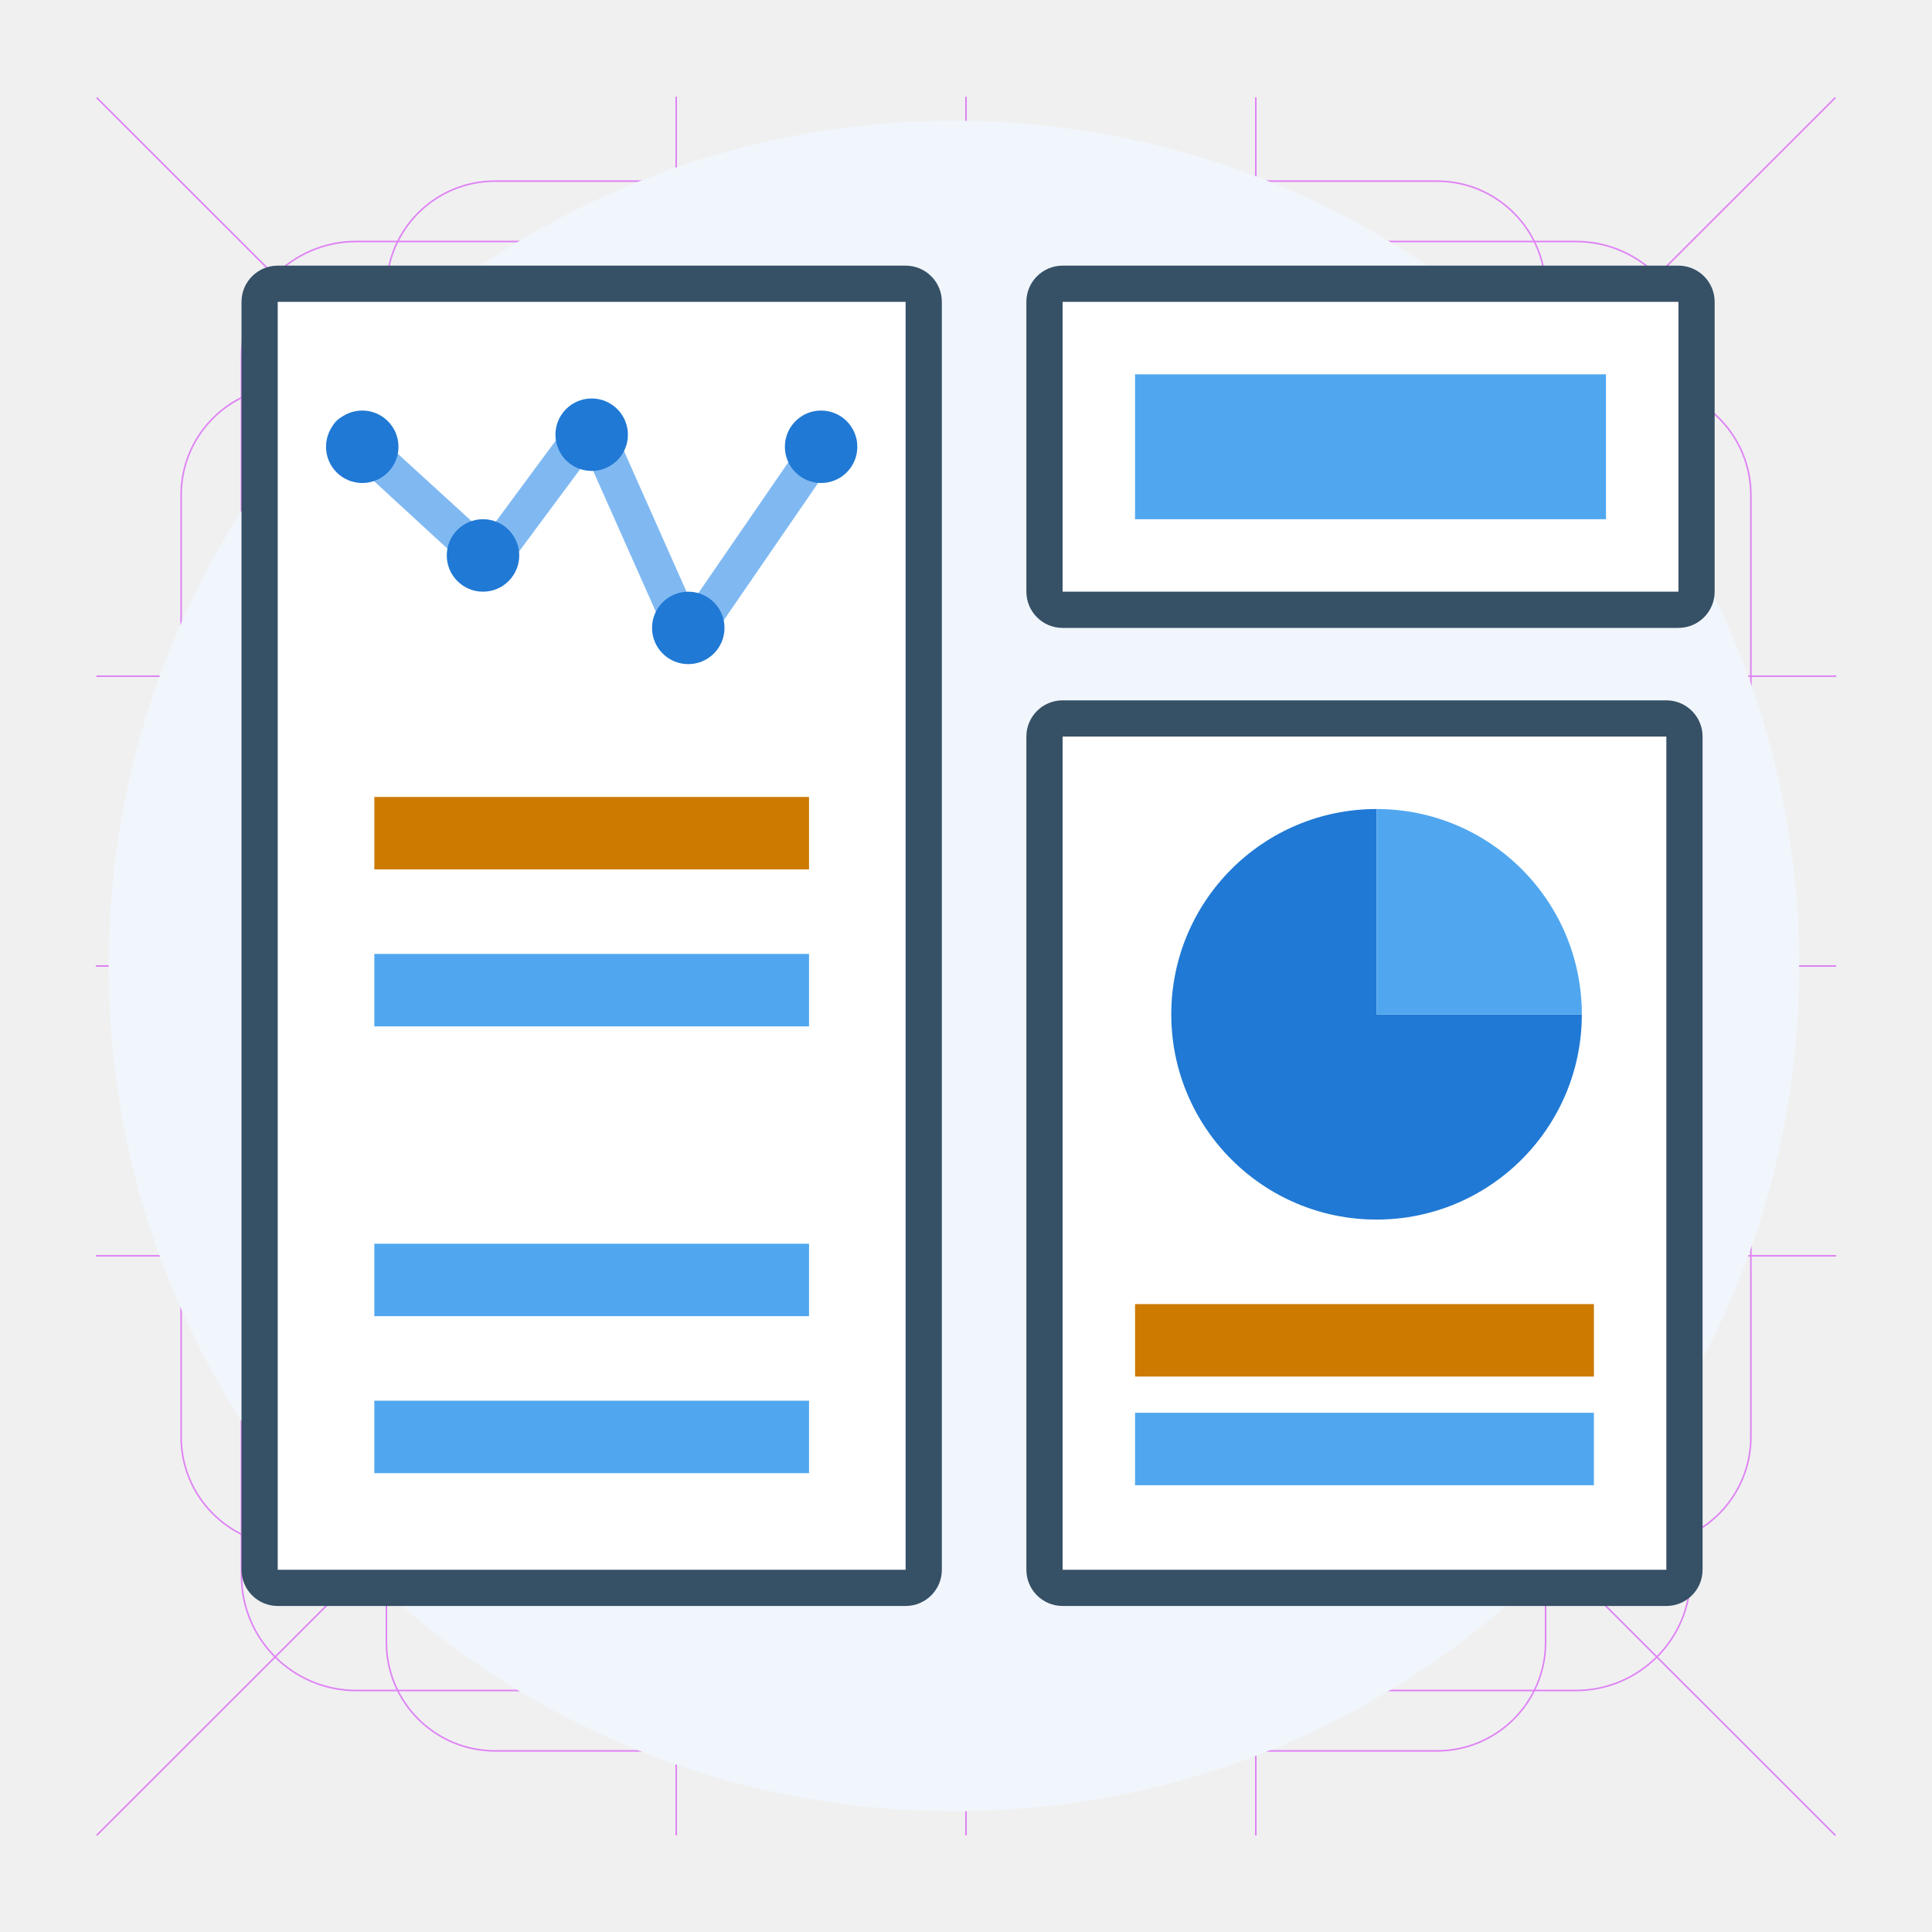
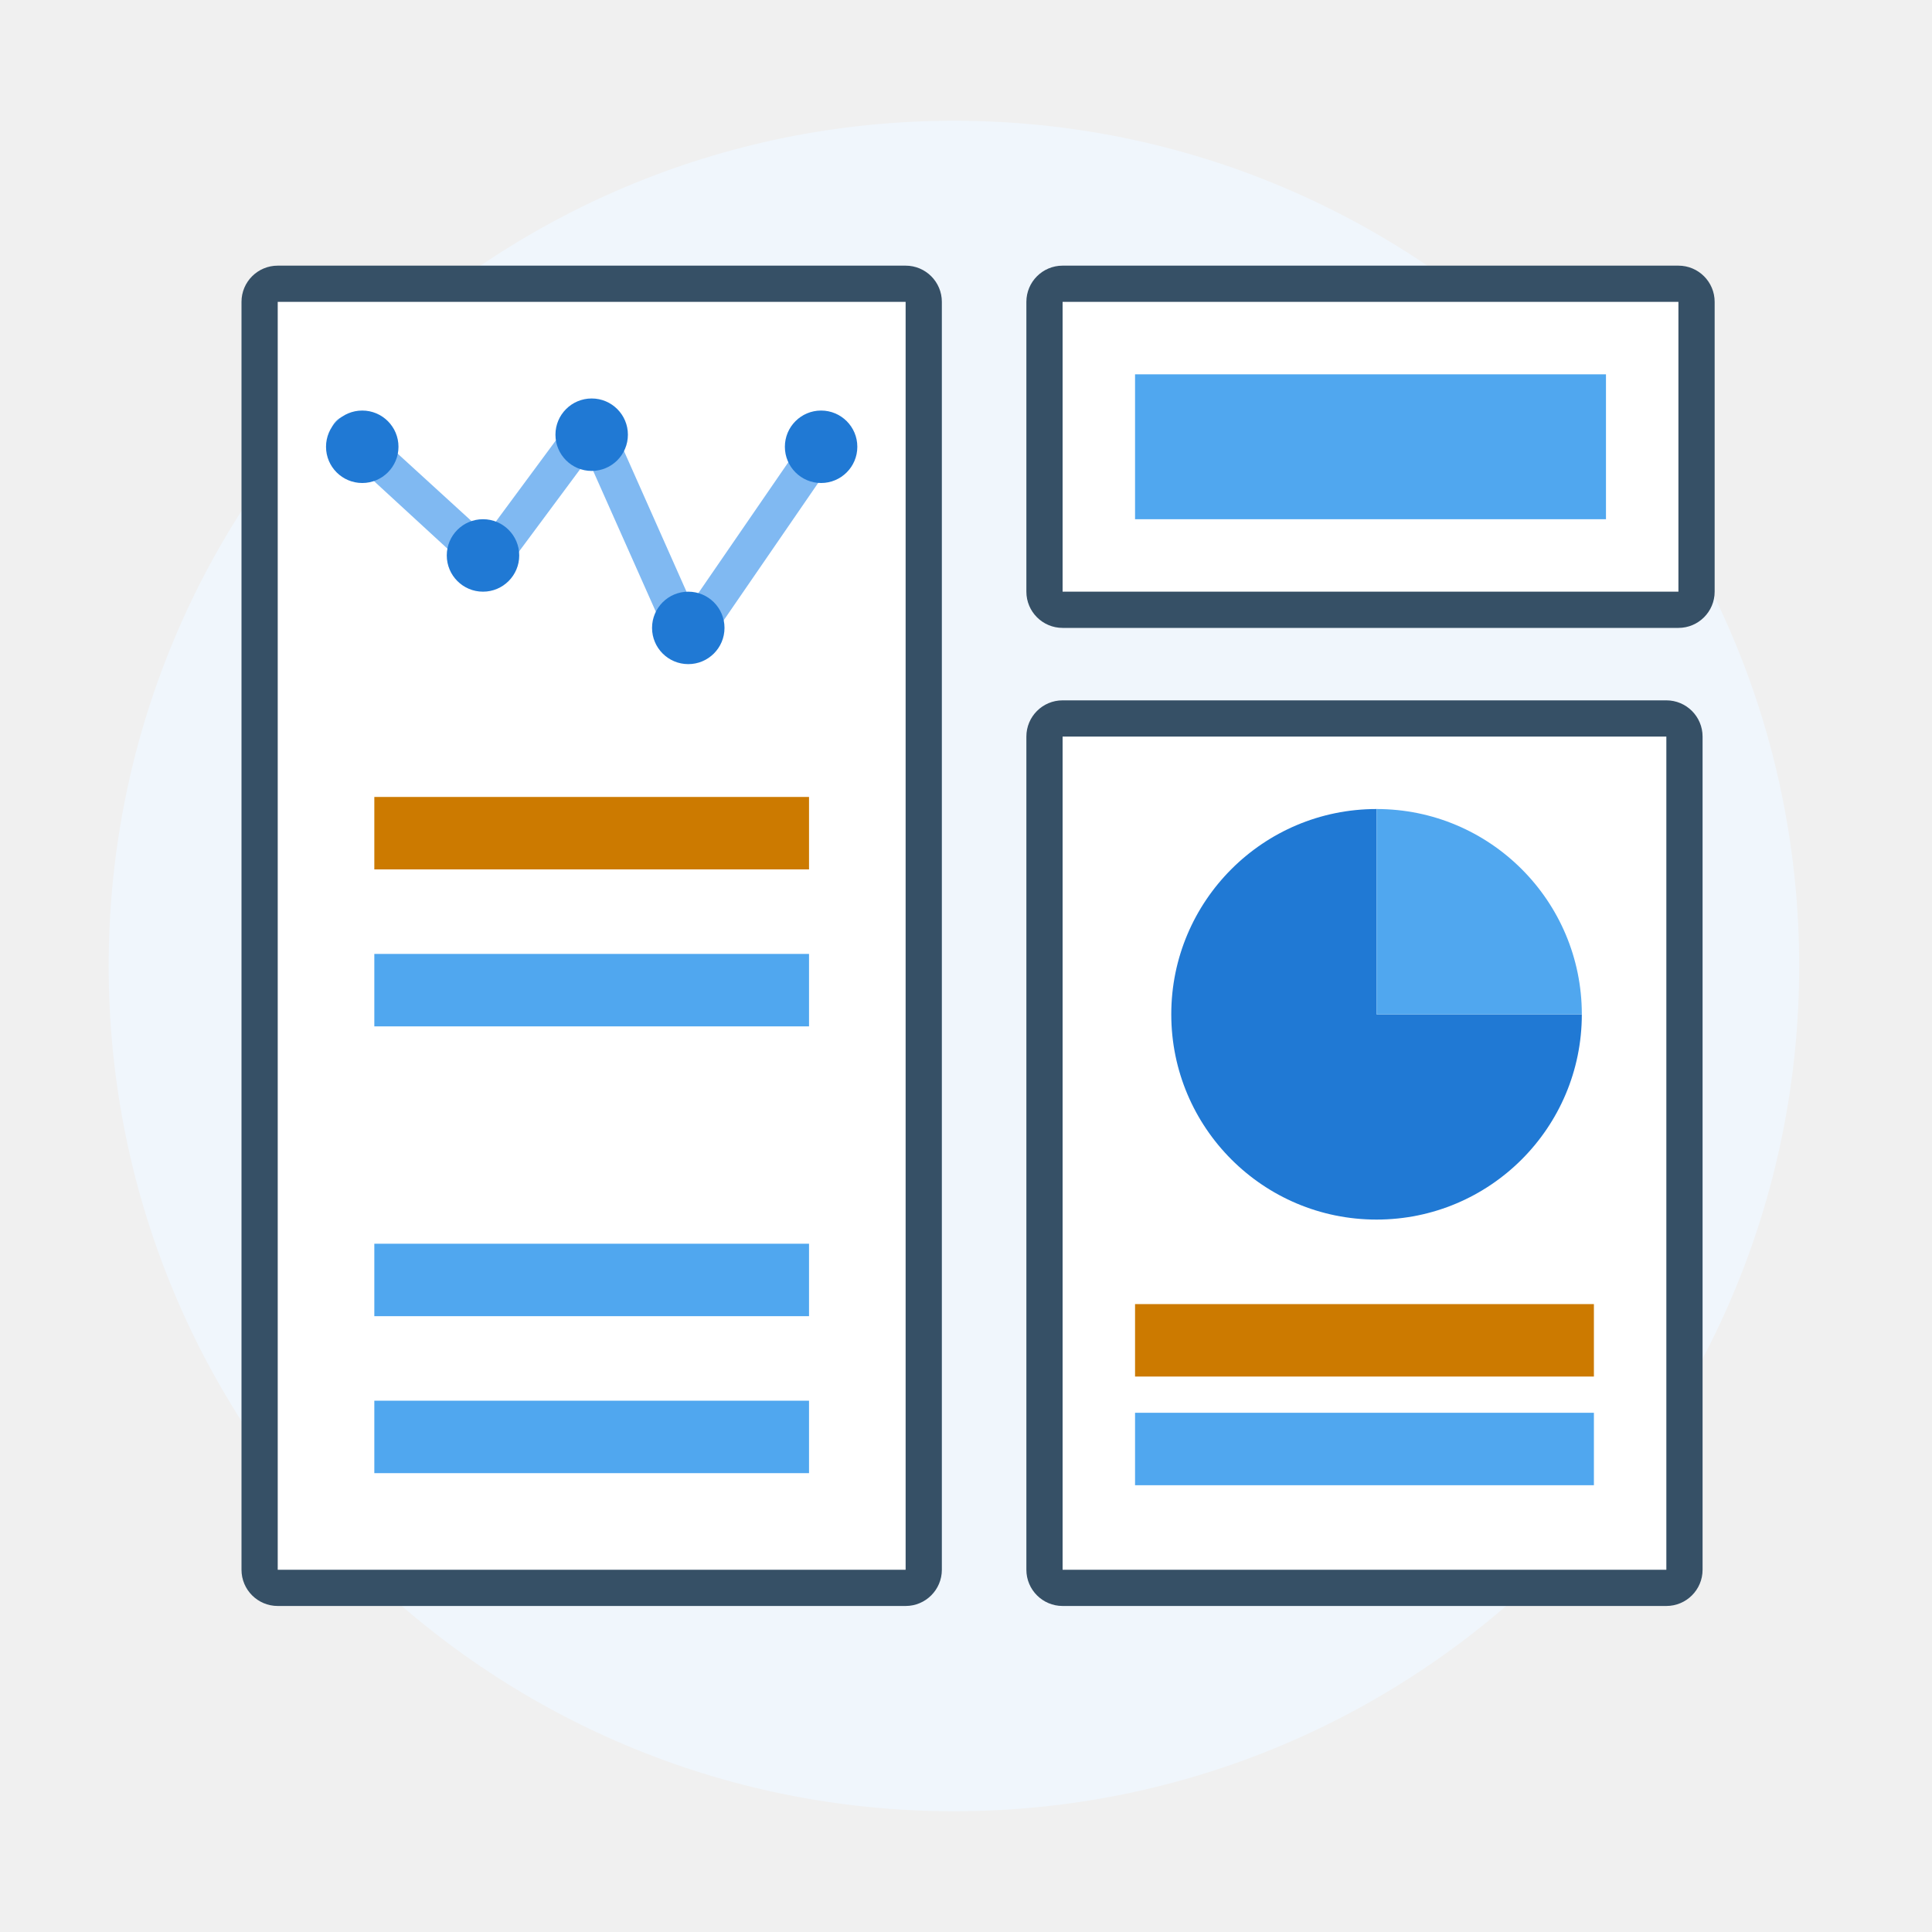
<svg xmlns="http://www.w3.org/2000/svg" viewBox="0 0 160 160">
  <defs>
    <style>.cls-1{opacity:0.5;}.cls-2,.cls-3,.cls-4{fill:none;}.cls-2,.cls-3{stroke:#cd16f9;stroke-width:0.13px;}.cls-3{stroke-linecap:square;}.cls-5{fill:#f0f6fc;}.cls-6{fill:#fff;}.cls-7{fill:#365066;}.cls-8{fill:#2079d4;}.cls-9{fill:#50a7ef;}.cls-10{fill:#CC7A00;}.cls-11{fill:#80b9f2;}</style>
  </defs>
-   <g id="grid">
-     <g id="Keylines" class="cls-1">
-       <path id="NESW" class="cls-2" d="M8,152,152,8.08Z" />
-       <path id="NWSE" class="cls-2" d="M8,8.08,152,152" />
-       <path id="Southern-Tropic" class="cls-3" d="M8,104H152" />
-       <path id="Northern-Tropic" class="cls-3" d="M8.05,56H152" />
-       <path id="Equator" class="cls-3" d="M8,80H152" />
-       <path id="Western-Tropic" class="cls-2" d="M104,152V8.05" />
-       <path id="Eastern-Tropic" class="cls-2" d="M56,152V8" />
-       <path id="Mean" class="cls-2" d="M80,152V8" />
-       <path id="Core" class="cls-2" d="M110,80a30,30,0,1,0-30,30,30,30,0,0,0,30-30Z" />
-       <path id="Circle" class="cls-2" d="M80,145a65,65,0,1,1,65-65,65,65,0,0,1-65,65" />
-       <path id="Square" class="cls-2" d="M130.53,140H29.47A9.5,9.5,0,0,1,20,130.53V29.47A9.5,9.5,0,0,1,29.47,20H130.53A9.5,9.5,0,0,1,140,29.47V130.53a9.5,9.5,0,0,1-9.47,9.47" />
-       <path id="Vertical-Rectangle" class="cls-2" d="M119,145H41a9,9,0,0,1-9-8.86V23.86A9,9,0,0,1,41,15h78a9,9,0,0,1,9,8.86V136.14a9,9,0,0,1-9,8.86" />
-       <path id="Horizontal-Rectangle" class="cls-2" d="M136.14,128H23.86A9,9,0,0,1,15,119V41a9,9,0,0,1,8.86-9H136.14A9,9,0,0,1,145,41v78a9,9,0,0,1-8.86,9" />
-     </g>
-   </g>
  <g id="analytics_dashboard">
    <rect class="cls-4" width="160" height="160" />
    <path class="cls-5" d="M79,150A70,70,0,1,0,9,80,70,70,0,0,0,79,150Z" />
    <rect class="cls-6" x="86.5" y="59.5" width="53" height="72" rx="1.5" />
    <path class="cls-7" d="M138,61v69H88V61h50m0-3H88a3,3,0,0,0-3,3v69a3,3,0,0,0,3,3h50a3,3,0,0,0,3-3V61a3,3,0,0,0-3-3Z" />
    <path class="cls-8" d="M114,67a17,17,0,1,0,17,17H114Z" />
    <path class="cls-9" d="M131,84a17,17,0,0,0-17-17V84Z" />
    <rect class="cls-10" x="94" y="108" width="38" height="6" />
    <rect class="cls-9" x="94" y="117" width="38" height="6" />
    <rect class="cls-6" x="21.5" y="23.5" width="55" height="108" rx="1.5" />
    <path class="cls-7" d="M75,25V130H23V25H75m0-3H23a3,3,0,0,0-3,3V130a3,3,0,0,0,3,3H75a3,3,0,0,0,3-3V25a3,3,0,0,0-3-3Z" />
    <rect class="cls-10" x="31" y="66" width="36" height="6" />
    <rect class="cls-9" x="31" y="79" width="36" height="6" />
    <rect class="cls-9" x="31" y="103" width="36" height="6" />
    <rect class="cls-9" x="31" y="116" width="36" height="6" />
    <path class="cls-11" d="M57,54.5h-.14a1.48,1.48,0,0,1-1.23-.88L48.68,38l-7,9.43a1.52,1.52,0,0,1-1.06.6,1.48,1.48,0,0,1-1.16-.38L28,37.11a1.5,1.5,0,1,1,2-2.22l10.27,9.38,7.51-10.16a1.5,1.5,0,0,1,2.58.28l6.91,15.55,9.48-13.79a1.5,1.5,0,1,1,2.48,1.7l-11,16A1.52,1.52,0,0,1,57,54.5Z" />
    <circle class="cls-8" cx="30" cy="37" r="3" />
    <circle class="cls-8" cx="40" cy="46" r="3" />
    <circle class="cls-8" cx="49" cy="36" r="3" />
    <circle class="cls-8" cx="57" cy="52" r="3" />
    <circle class="cls-8" cx="68" cy="37" r="3" />
    <rect class="cls-6" x="86.5" y="23.5" width="54" height="27" rx="1.5" />
    <path class="cls-7" d="M139,25V49H88V25h51m0-3H88a3,3,0,0,0-3,3V49a3,3,0,0,0,3,3h51a3,3,0,0,0,3-3V25a3,3,0,0,0-3-3Z" />
    <rect class="cls-9" x="94" y="31" width="39" height="12" />
  </g>
</svg>
